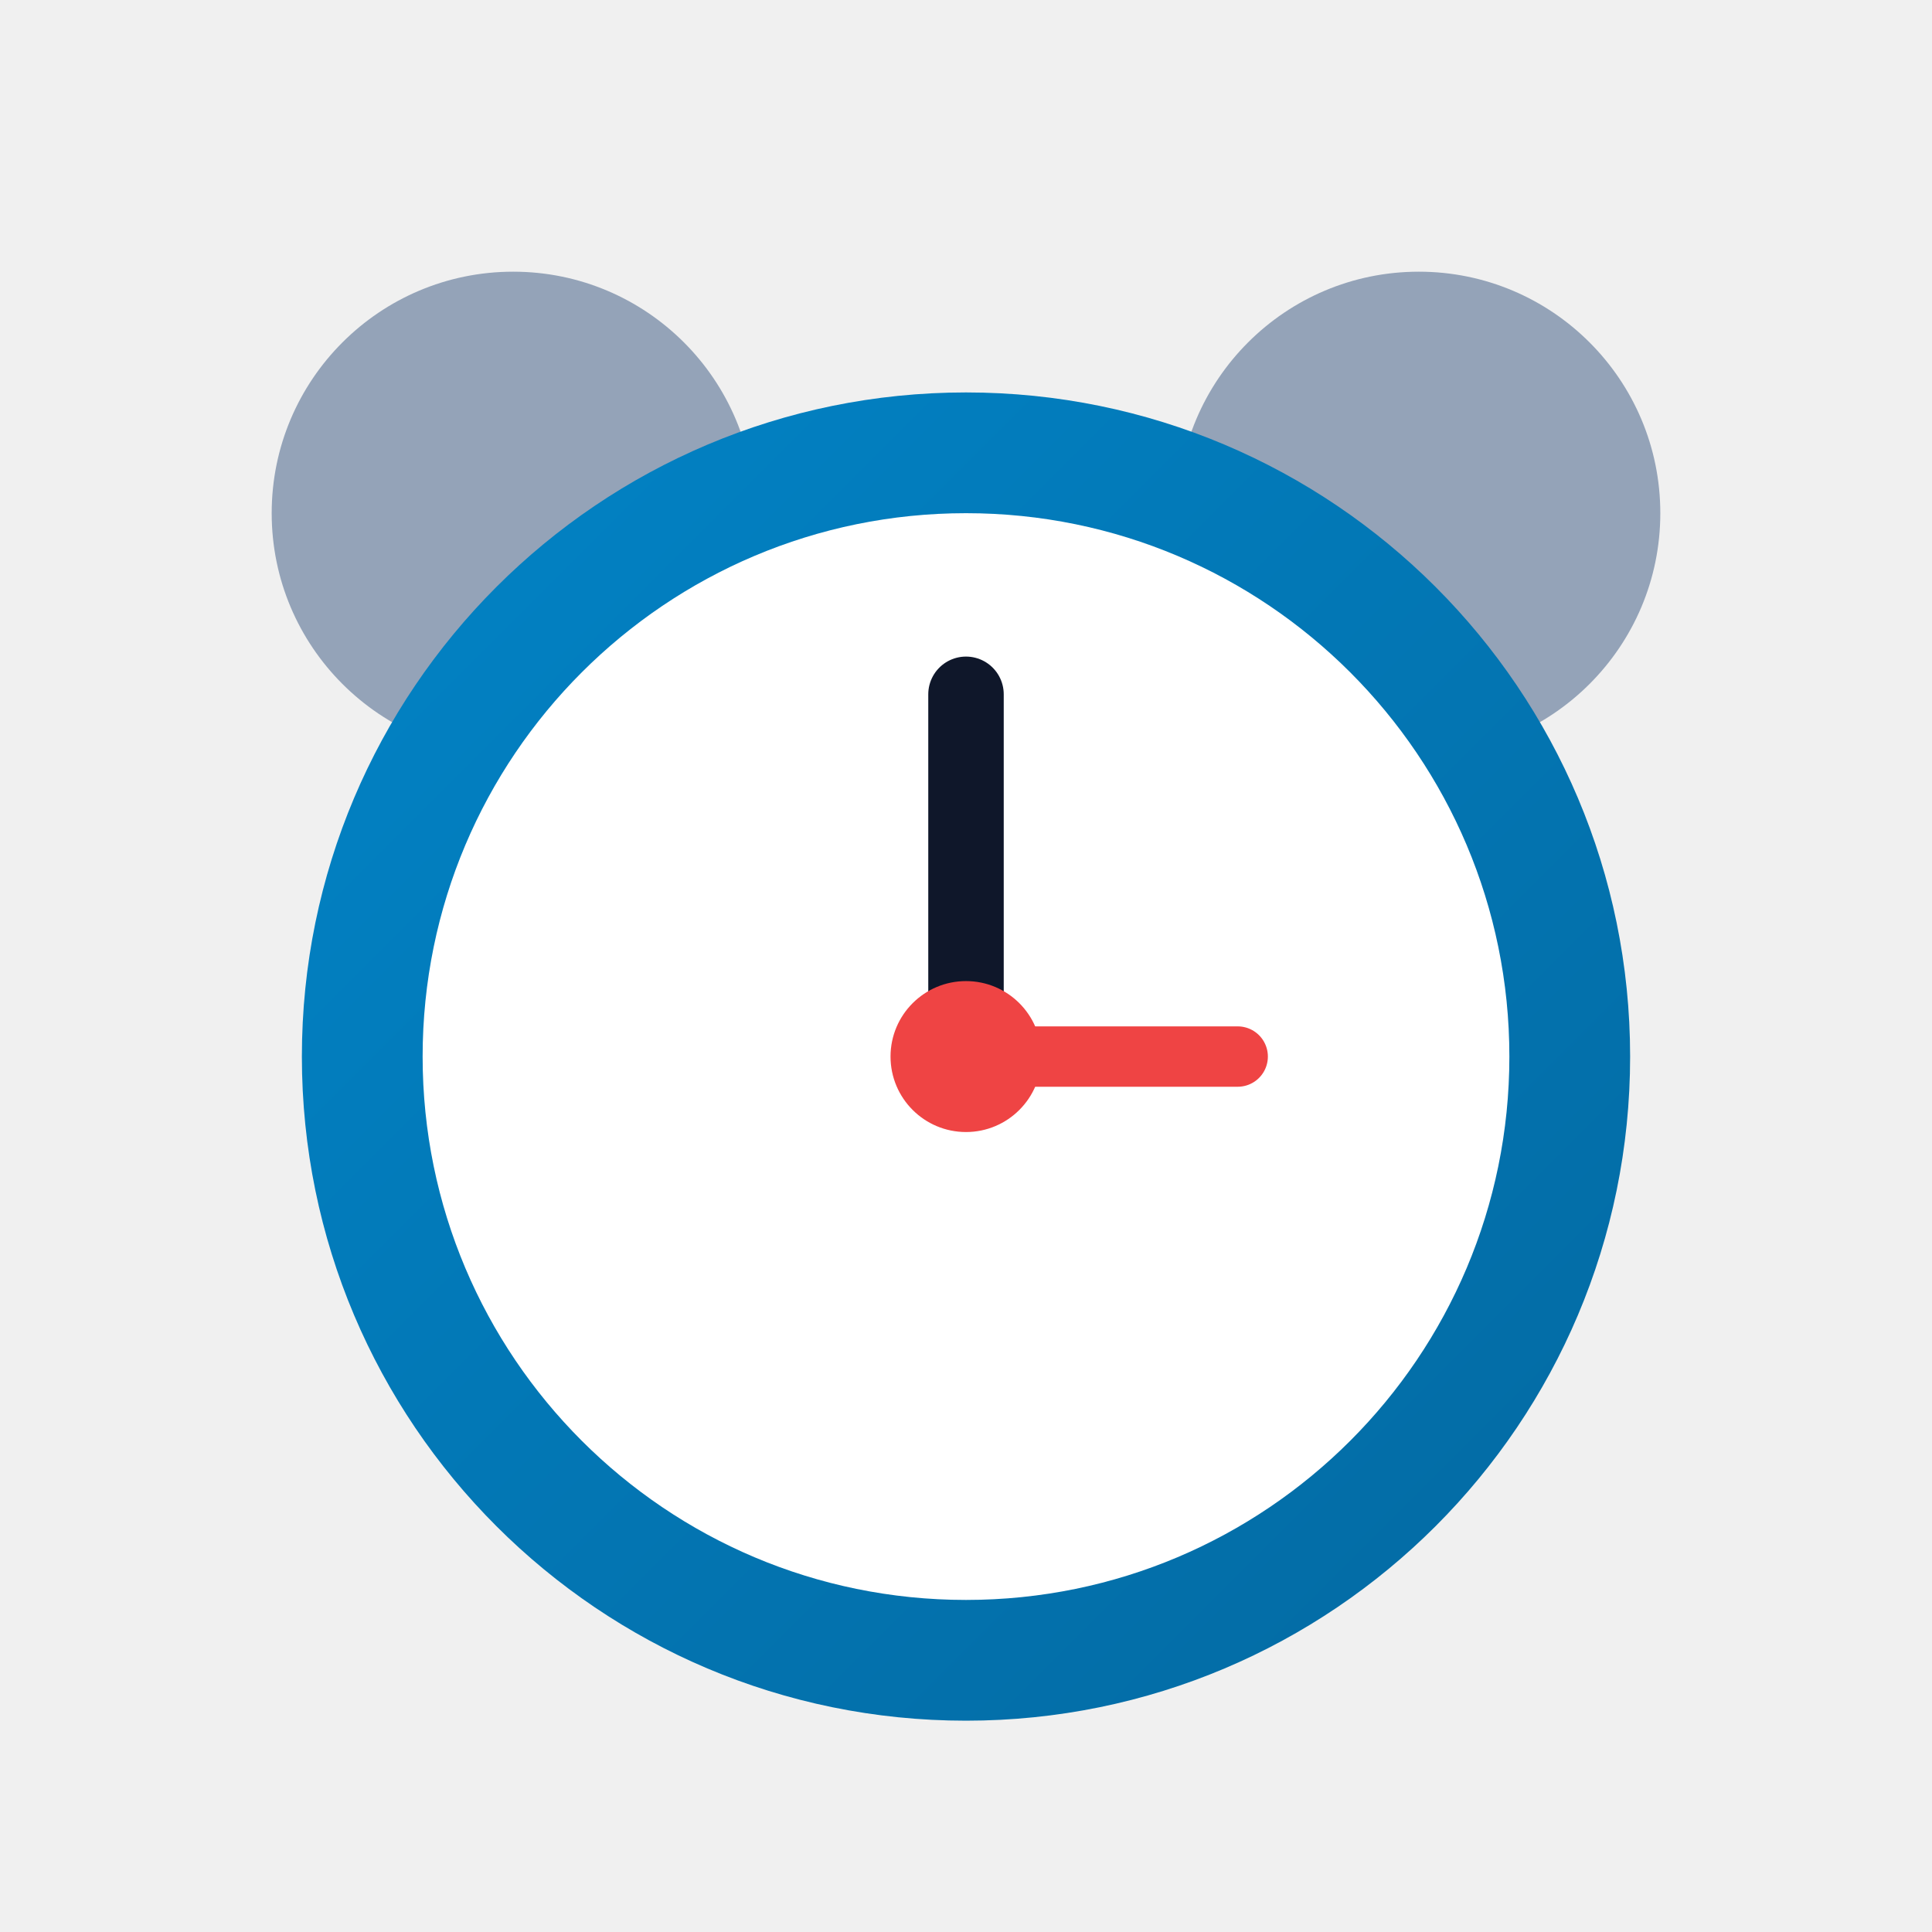
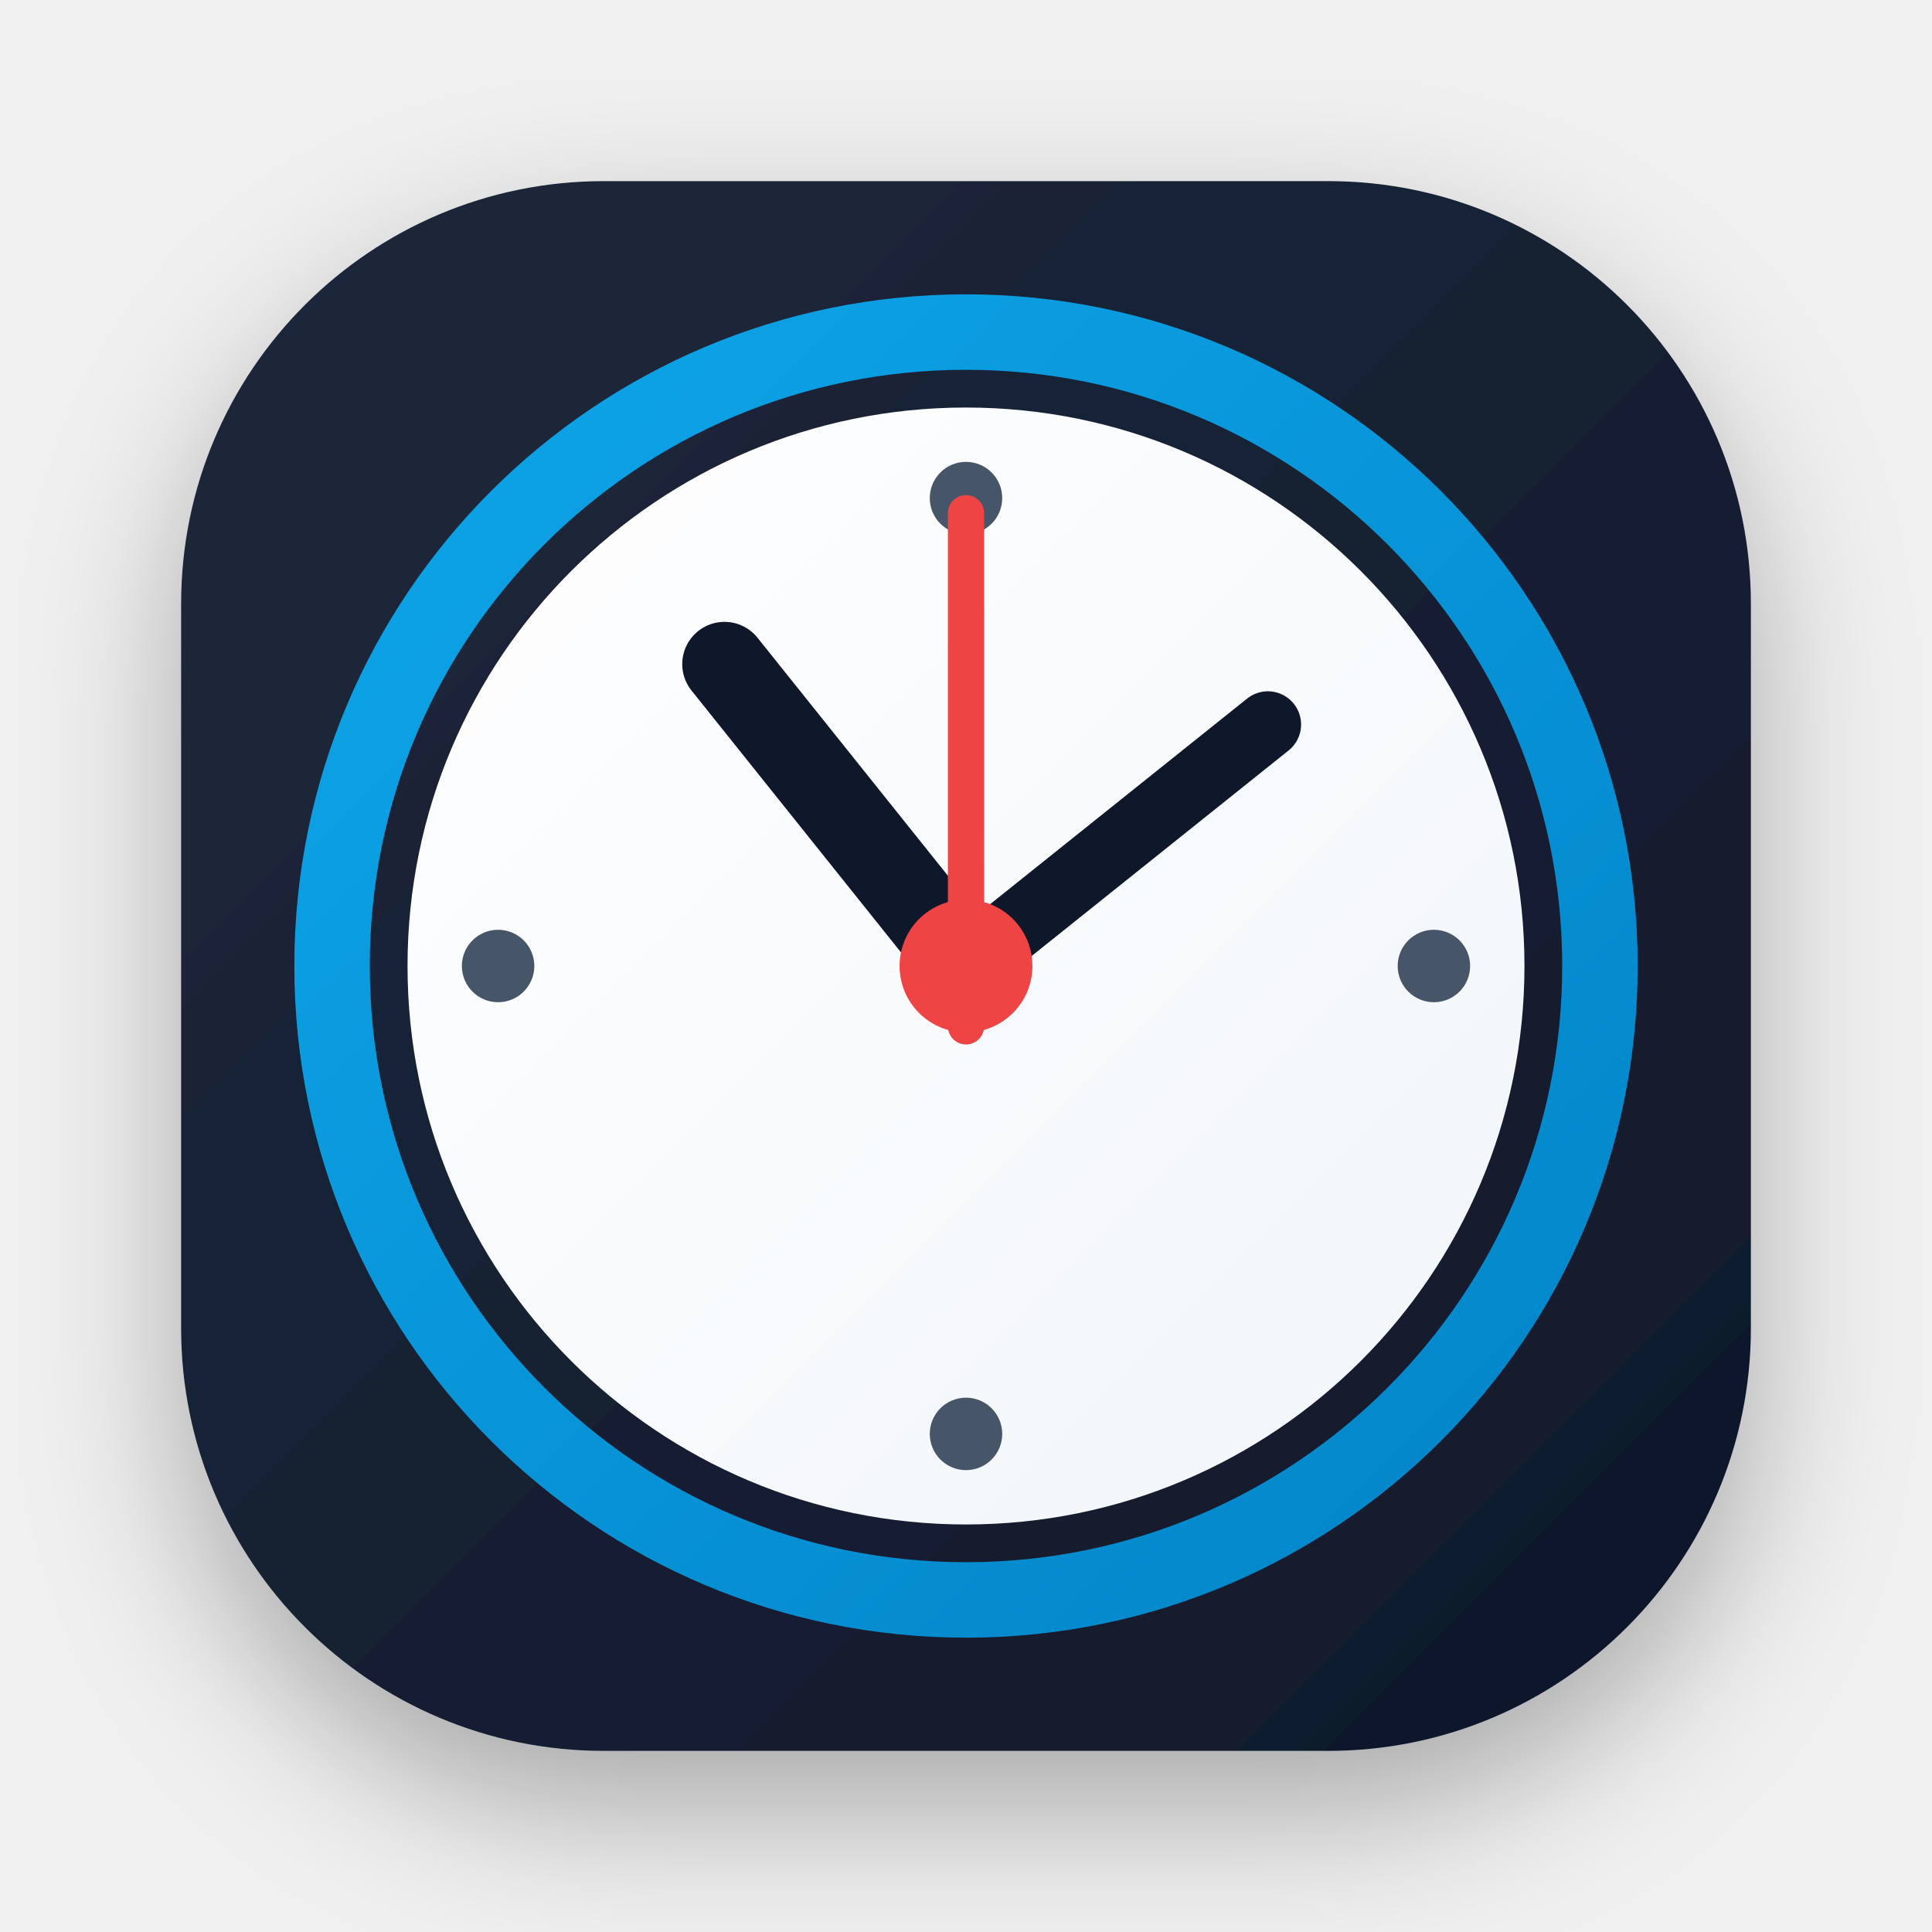
<svg xmlns="http://www.w3.org/2000/svg" viewBox="0 0 64 64" width="64" height="64">
  <defs>
-     <linearGradient id="alm1" x1="0%" y1="0%" x2="100%" y2="100%">
-       <stop offset="0%" stop-color="#0284C7" />
-       <stop offset="100%" stop-color="#0369A1" />
+     <linearGradient id="clkBg" x1="0%" y1="0%" x2="100%" y2="100%">
+       <stop offset="0%" stop-color="#1E293B" />
+       <stop offset="100%" stop-color="#0F172A" />
    </linearGradient>
+     <linearGradient id="clkFace" x1="0%" y1="0%" x2="100%" y2="100%">
+       <stop offset="0%" stop-color="#FFFFFF" />
+       <stop offset="100%" stop-color="#F1F5F9" />
+     </linearGradient>
+     <linearGradient id="clkRim" x1="0%" y1="0%" x2="100%" y2="100%">
+       <stop offset="0%" stop-color="#0EA5E9" />
+       <stop offset="100%" stop-color="#0284C7" />
+     </linearGradient>
+     <filter id="clkShadow" x="-10%" y="-10%" width="125%" height="125%">
+       <feDropShadow dx="0" dy="2" stdDeviation="2.5" flood-color="#000000" flood-opacity="0.3" />
+     </filter>
  </defs>
-   <circle cx="17" cy="17" r="8" fill="#94A3B8" />
-   <circle cx="47" cy="17" r="8" fill="#94A3B8" />
-   <circle cx="32" cy="35" r="22" fill="url(#alm1)" />
-   <circle cx="32" cy="35" r="18" fill="#FFFFFF" />
-   <line x1="32" y1="35" x2="32" y2="23" stroke="#0F172A" stroke-width="2.5" stroke-linecap="round" />
-   <line x1="32" y1="35" x2="41" y2="35" stroke="#EF4444" stroke-width="2" stroke-linecap="round" />
-   <circle cx="32" cy="35" r="2.5" fill="#EF4444" />
+   <rect x="6" y="6" width="52" height="52" rx="14" fill="url(#clkBg)" filter="url(#clkShadow)" />
+   <circle cx="32" cy="32" r="21" fill="none" stroke="url(#clkRim)" stroke-width="2.5" />
+   <circle cx="32" cy="32" r="18.5" fill="url(#clkFace)" />
+   <circle cx="32" cy="16.5" r="1.2" fill="#475569" />
+   <circle cx="47.5" cy="32" r="1.2" fill="#475569" />
+   <circle cx="32" cy="47.5" r="1.2" fill="#475569" />
+   <circle cx="16.5" cy="32" r="1.2" fill="#475569" />
+   <line x1="32" y1="32" x2="24" y2="22" stroke="#0F172A" stroke-width="2.8" stroke-linecap="round" />
+   <line x1="32" y1="32" x2="42" y2="24" stroke="#0F172A" stroke-width="2.2" stroke-linecap="round" />
+   <line x1="32" y1="34" x2="32" y2="17" stroke="#EF4444" stroke-width="1.2" stroke-linecap="round" />
+   <circle cx="32" cy="32" r="2.2" fill="#EF4444" />
</svg>
